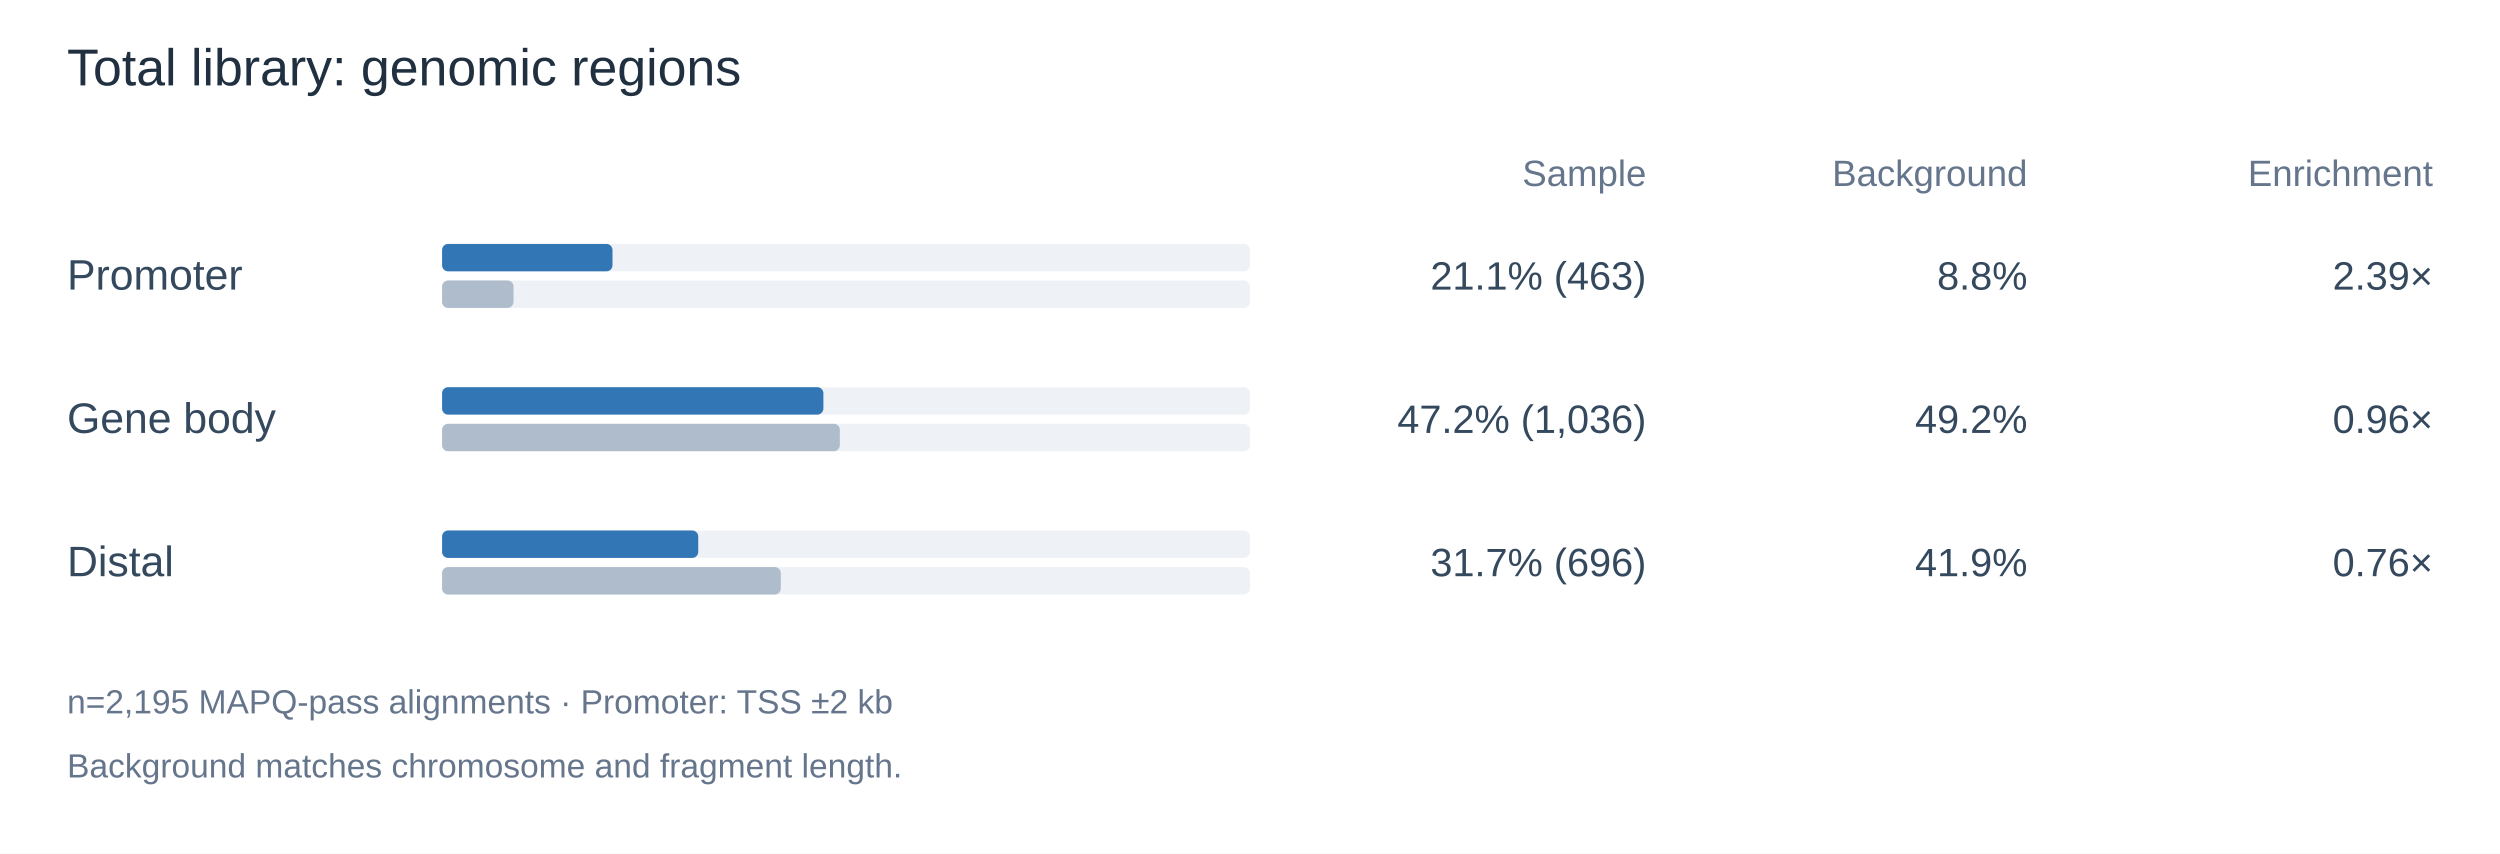
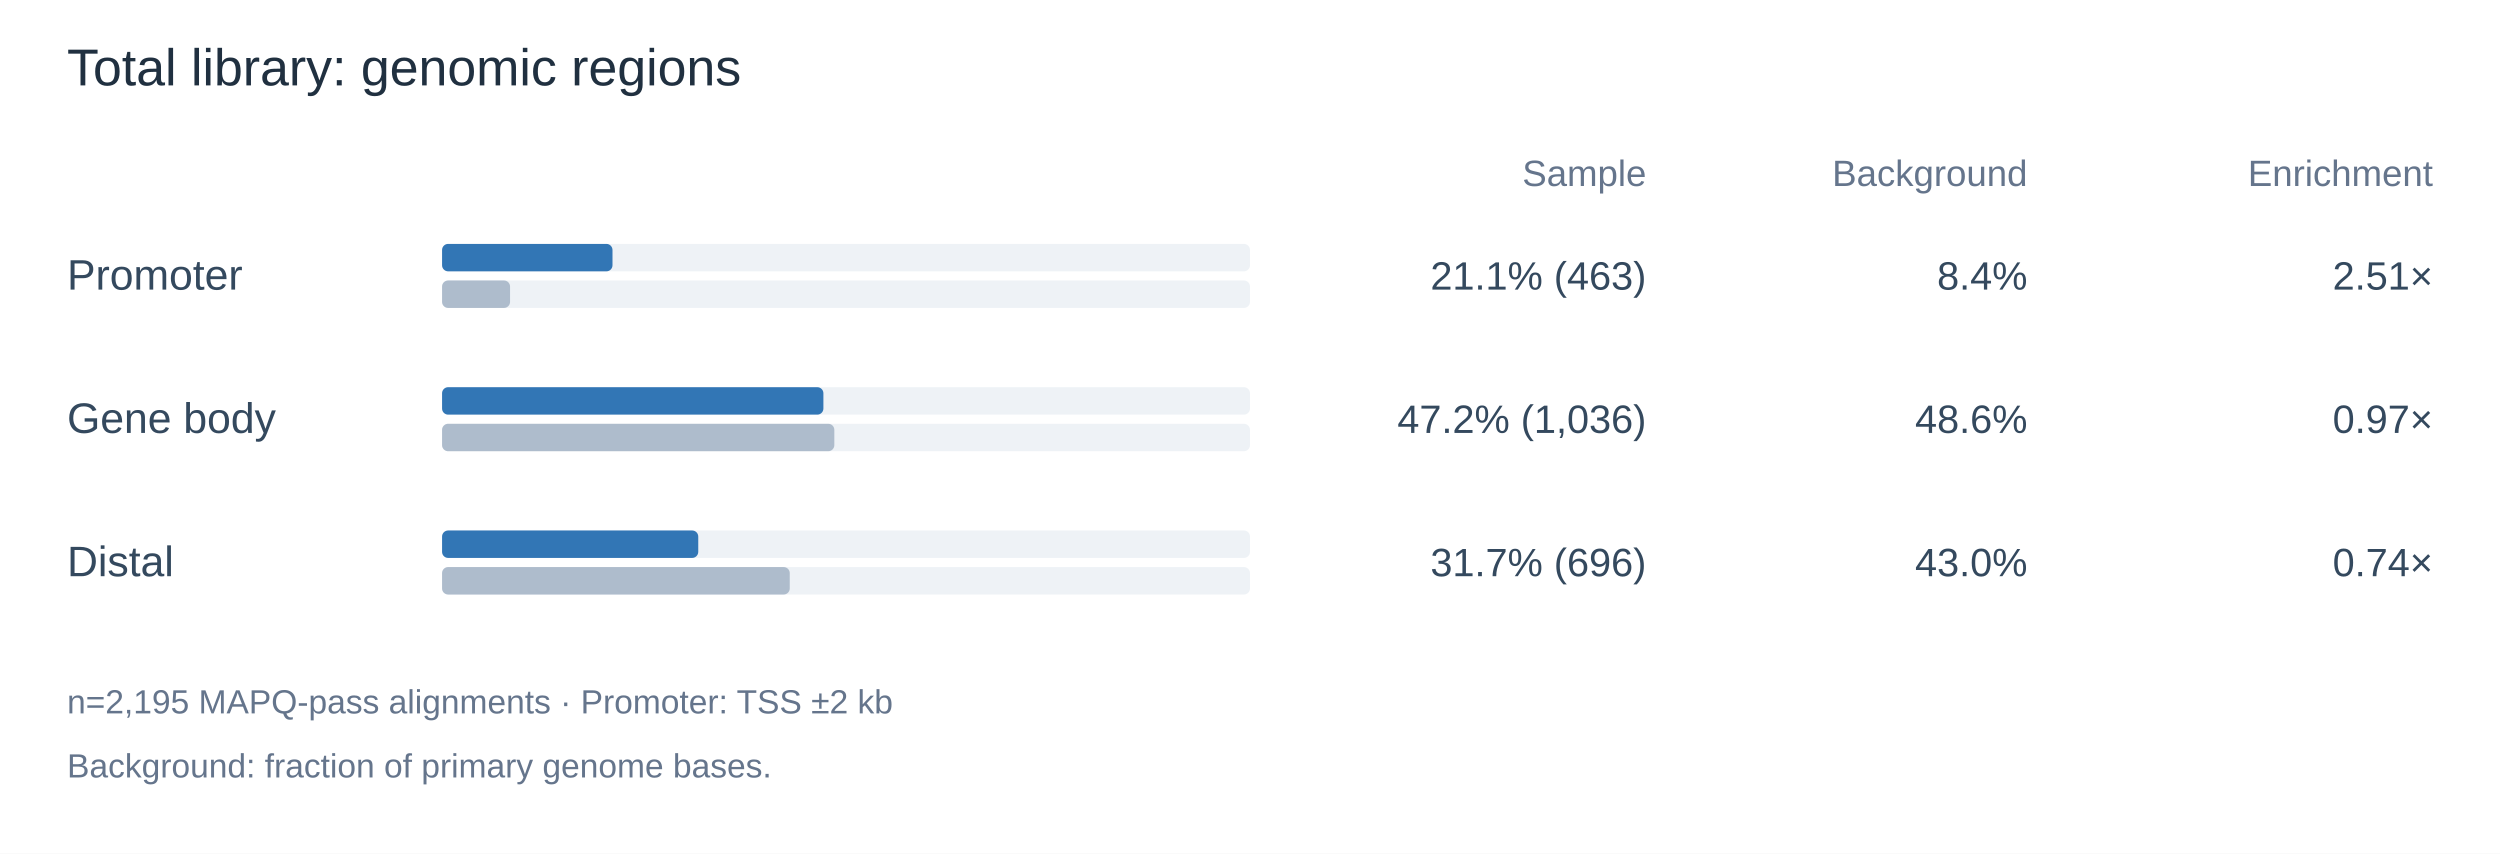
<svg xmlns="http://www.w3.org/2000/svg" viewBox="0 0 820 280" role="img" aria-label="Total library: genomic regions" style="font-family:Arial,Helvetica,sans-serif">
  <rect width="100%" height="100%" fill="white" />
  <text x="22" y="28" font-size="17" fill="#203040">Total library: genomic regions</text>
  <text x="540" y="61" text-anchor="end" font-size="12" fill="#65758c">Sample</text>
  <text x="665" y="61" text-anchor="end" font-size="12" fill="#65758c">Background</text>
  <text x="798" y="61" text-anchor="end" font-size="12" fill="#65758c">Enrichment</text>
  <g>
    <text x="22" y="95" font-size="14" fill="#34495e">Promoter</text>
    <rect x="145" y="80" width="265" height="9" rx="2" fill="#eef2f6" />
    <rect x="145" y="80" width="55.897" height="9" rx="2" fill="#3276b5" />
    <rect x="145" y="92" width="265" height="9" rx="2" fill="#eef2f6" />
-     <rect x="145" y="92" width="23.437" height="9" rx="2" fill="#aebccc" />
+     <rect x="145" y="92" width="22.301" height="9" rx="2" fill="#aebccc" />
    <text x="540" y="95" text-anchor="end" font-size="13" fill="#34495e">21.1% (463)</text>
-     <text x="665" y="95" text-anchor="end" font-size="13" fill="#34495e">8.8%</text>
-     <text x="798" y="95" text-anchor="end" font-size="13" fill="#34495e">2.39×</text>
+     <text x="665" y="95" text-anchor="end" font-size="13" fill="#34495e">8.4%</text>
+     <text x="798" y="95" text-anchor="end" font-size="13" fill="#34495e">2.51×</text>
  </g>
  <g>
    <text x="22" y="142" font-size="14" fill="#34495e">Gene body</text>
    <rect x="145" y="127" width="265" height="9" rx="2" fill="#eef2f6" />
    <rect x="145" y="127" width="125.075" height="9" rx="2" fill="#3276b5" />
    <rect x="145" y="139" width="265" height="9" rx="2" fill="#eef2f6" />
-     <rect x="145" y="139" width="130.466" height="9" rx="2" fill="#aebccc" />
+     <rect x="145" y="139" width="128.661" height="9" rx="2" fill="#aebccc" />
    <text x="540" y="142" text-anchor="end" font-size="13" fill="#34495e">47.2% (1,036)</text>
-     <text x="665" y="142" text-anchor="end" font-size="13" fill="#34495e">49.2%</text>
-     <text x="798" y="142" text-anchor="end" font-size="13" fill="#34495e">0.96×</text>
+     <text x="665" y="142" text-anchor="end" font-size="13" fill="#34495e">48.6%</text>
+     <text x="798" y="142" text-anchor="end" font-size="13" fill="#34495e">0.97×</text>
  </g>
  <g>
    <text x="22" y="189" font-size="14" fill="#34495e">Distal</text>
    <rect x="145" y="174" width="265" height="9" rx="2" fill="#eef2f6" />
    <rect x="145" y="174" width="84.027" height="9" rx="2" fill="#3276b5" />
    <rect x="145" y="186" width="265" height="9" rx="2" fill="#eef2f6" />
-     <rect x="145" y="186" width="111.097" height="9" rx="2" fill="#aebccc" />
+     <rect x="145" y="186" width="114.039" height="9" rx="2" fill="#aebccc" />
    <text x="540" y="189" text-anchor="end" font-size="13" fill="#34495e">31.7% (696)</text>
-     <text x="665" y="189" text-anchor="end" font-size="13" fill="#34495e">41.9%</text>
-     <text x="798" y="189" text-anchor="end" font-size="13" fill="#34495e">0.76×</text>
+     <text x="665" y="189" text-anchor="end" font-size="13" fill="#34495e">43.0%</text>
+     <text x="798" y="189" text-anchor="end" font-size="13" fill="#34495e">0.74×</text>
  </g>
  <text x="22" y="234" font-size="11" fill="#65758c">n=2,195 MAPQ-pass alignments · Promoter: TSS ±2 kb</text>
-   <text x="22" y="255" font-size="11" fill="#65758c">Background matches chromosome and fragment length.</text>
+   <text x="22" y="255" font-size="11" fill="#65758c">Background: fraction of primary genome bases.</text>
</svg>
